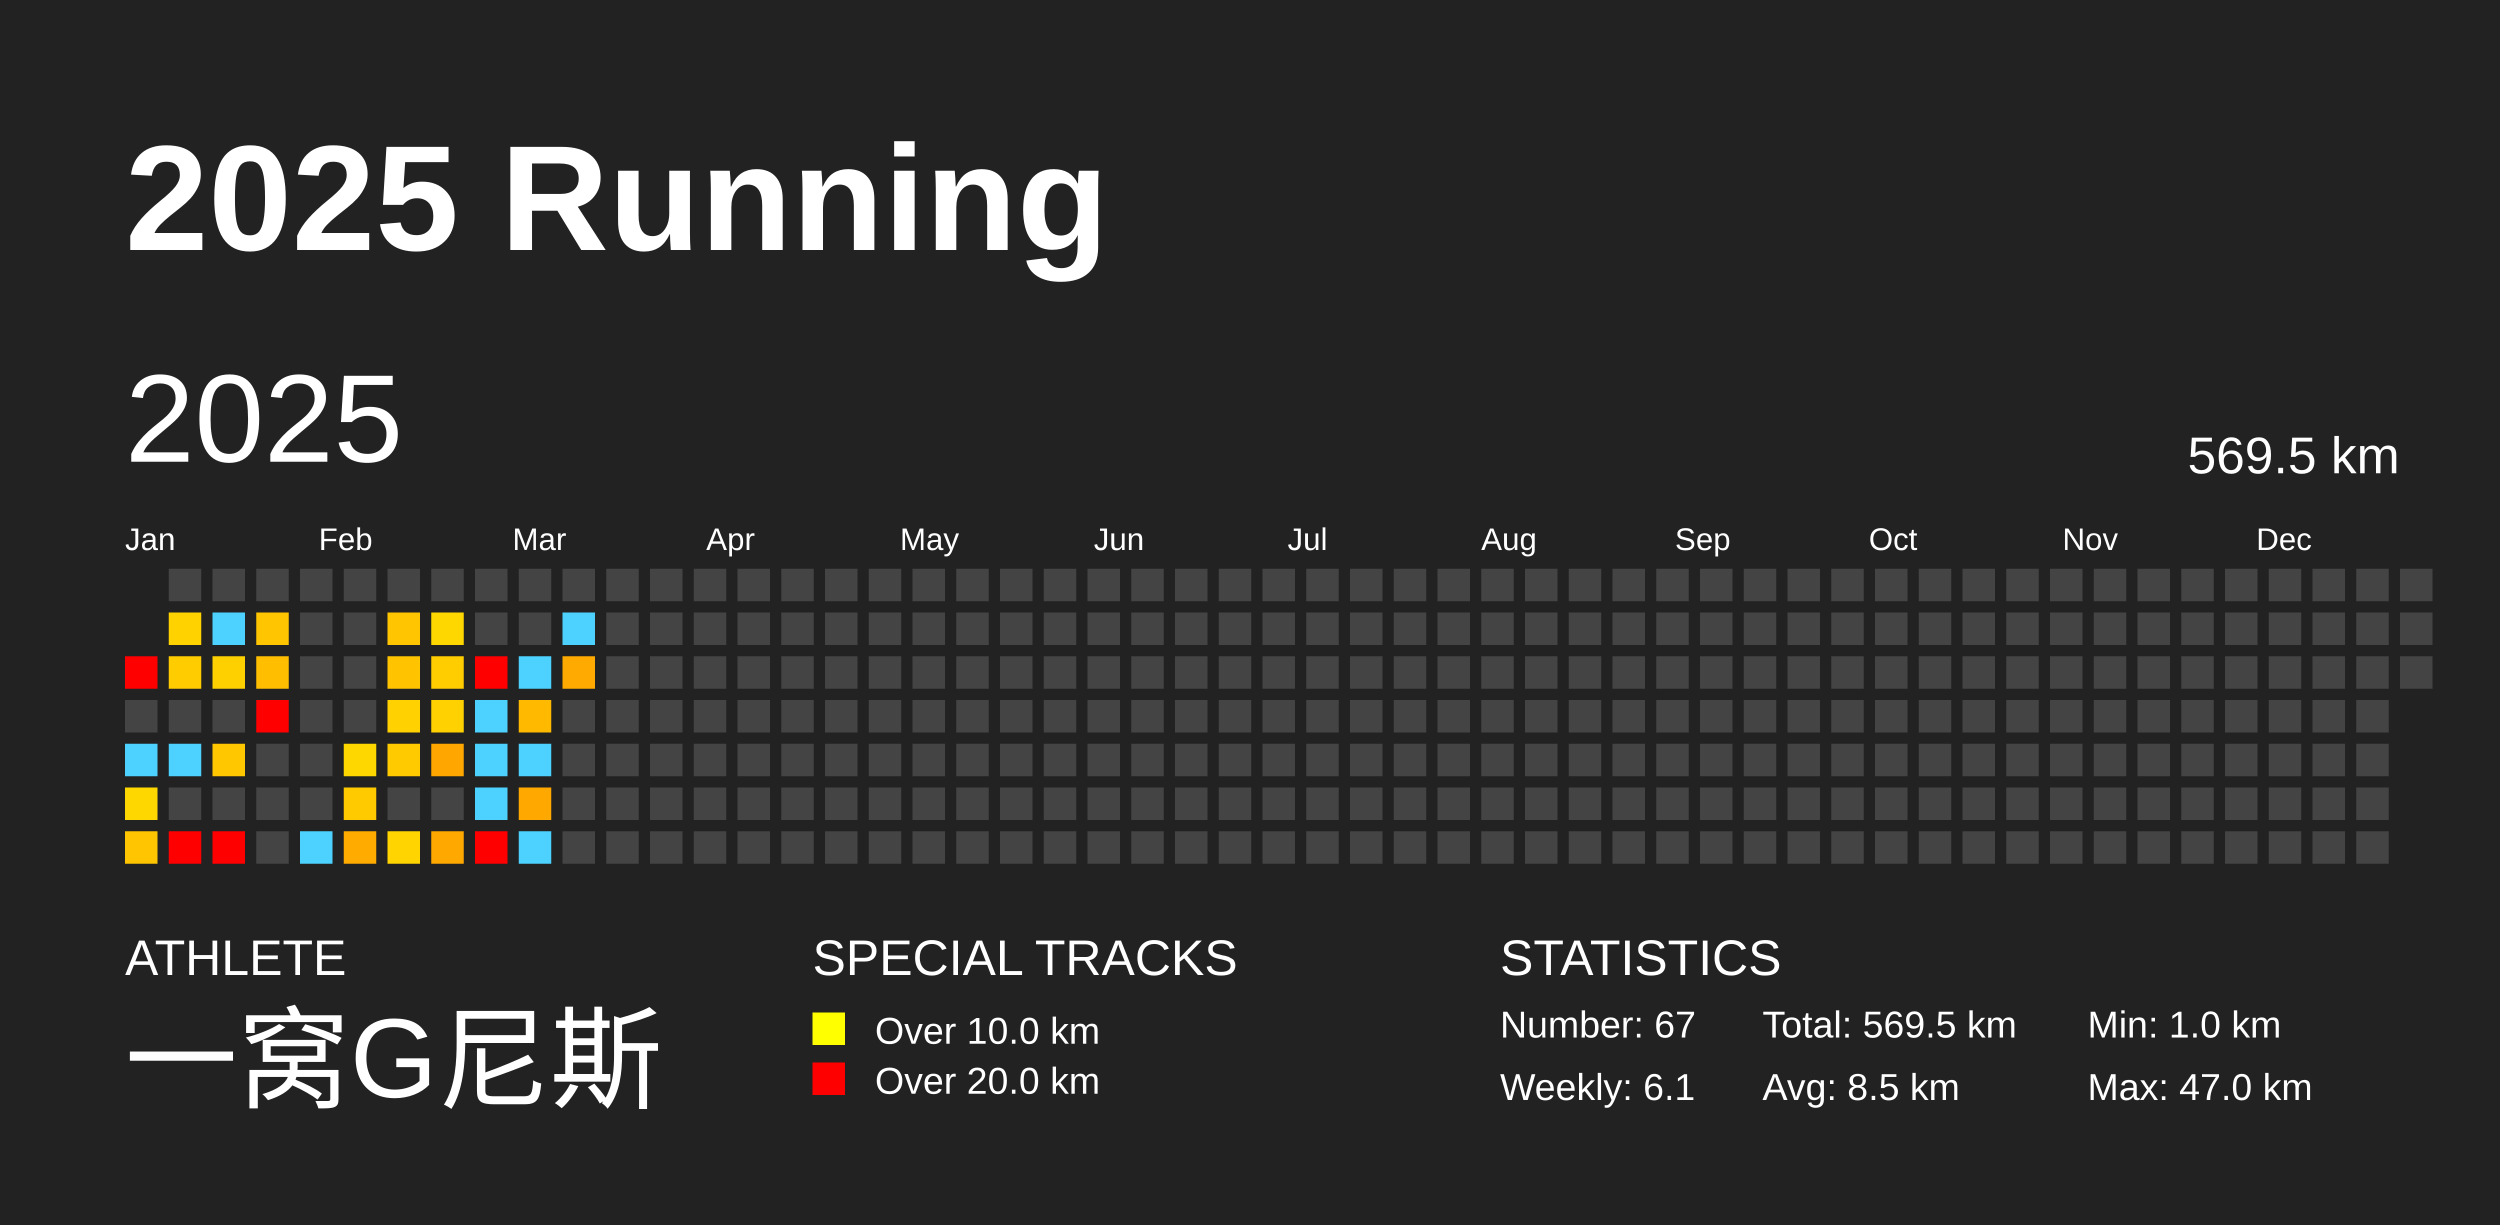
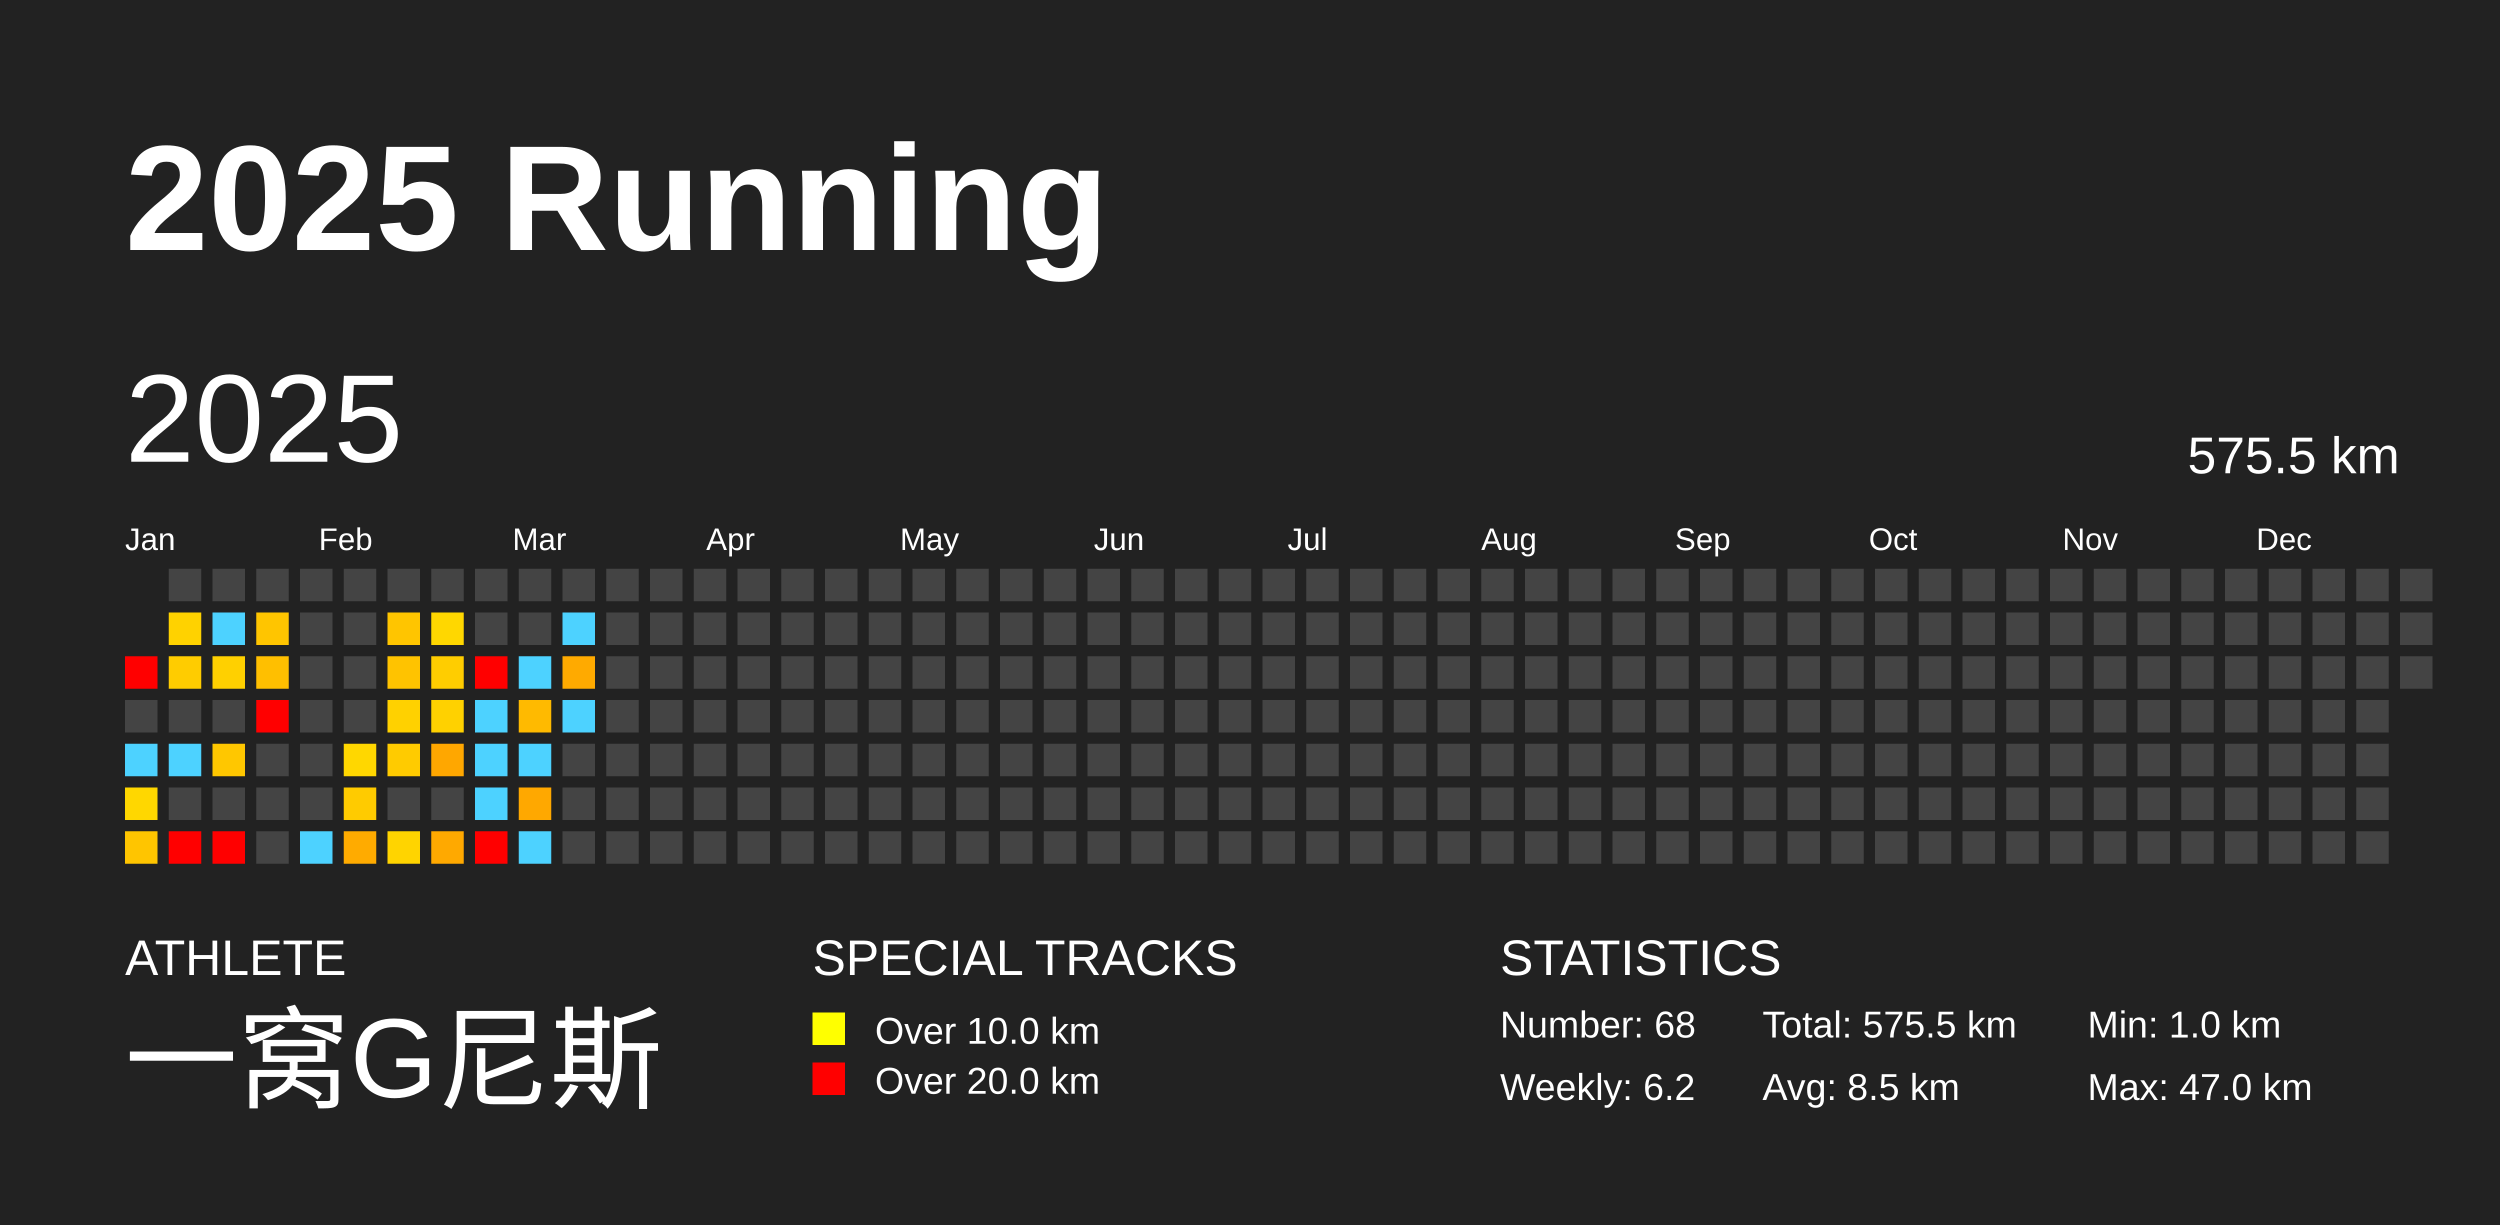
<svg xmlns="http://www.w3.org/2000/svg" baseProfile="full" height="98mm" version="1.1" viewBox="0,0,200,98" width="200mm">
  <defs />
  <rect fill="#222222" height="98" width="200" x="0" y="0" />
  <text fill="#FFFFFF" style="font-size:12px; font-family:Arial; font-weight:bold;" x="10" y="20">2025 Running</text>
  <text fill="#FFFFFF" style="font-size:4px; font-family:Arial" x="10" y="78">ATHLETE</text>
  <text fill="#FFFFFF" style="font-size:9px; font-family:Arial" x="10" y="88">一窝G尼斯</text>
  <text fill="#FFFFFF" style="font-size:4px; font-family:Arial" x="65" y="78">SPECIAL TRACKS</text>
  <rect fill="yellow" height="2.6" width="2.6" x="65" y="81" />
  <text fill="#FFFFFF" style="font-size:3px; font-family:Arial" x="70" y="83.5">Over 10.0 km</text>
  <rect fill="red" height="2.6" width="2.6" x="65" y="85" />
  <text fill="#FFFFFF" style="font-size:3px; font-family:Arial" x="70" y="87.5">Over 20.0 km</text>
  <text fill="#FFFFFF" style="font-size:4px; font-family:Arial" x="120" y="78">STATISTICS</text>
-   <text fill="#FFFFFF" style="font-size:3px; font-family:Arial" x="120" y="83">Number: 67</text>
-   <text fill="#FFFFFF" style="font-size:3px; font-family:Arial" x="120" y="88">Weekly: 6.1</text>
-   <text fill="#FFFFFF" style="font-size:3px; font-family:Arial" x="141" y="83">Total: 569.5 km</text>
+   <text fill="#FFFFFF" style="font-size:3px; font-family:Arial" x="120" y="83">Number: 68</text>
+   <text fill="#FFFFFF" style="font-size:3px; font-family:Arial" x="120" y="88">Weekly: 6.2</text>
+   <text fill="#FFFFFF" style="font-size:3px; font-family:Arial" x="141" y="83">Total: 575.5 km</text>
  <text fill="#FFFFFF" style="font-size:3px; font-family:Arial" x="141" y="88">Avg: 8.5 km</text>
  <text fill="#FFFFFF" style="font-size:3px; font-family:Arial" x="167" y="83">Min: 1.0 km</text>
  <text fill="#FFFFFF" style="font-size:3px; font-family:Arial" x="167" y="88">Max: 47.0 km</text>
  <text dominant-baseline="hanging" fill="#FFFFFF" style="font-size:10.0px; font-family:Arial;" x="10" y="30">2025</text>
-   <text dominant-baseline="hanging" fill="#FFFFFF" style="font-size:4.125px; font-family:Arial;" x="175" y="35">569.5 km</text>
+   <text dominant-baseline="hanging" fill="#FFFFFF" style="font-size:4.125px; font-family:Arial;" x="175" y="35">575.5 km</text>
  <text fill="#FFFFFF" style="font-size:2.5px; font-family:Arial" x="10.0" y="44">Jan</text>
  <text fill="#FFFFFF" style="font-size:2.5px; font-family:Arial" x="25.5" y="44">Feb</text>
  <text fill="#FFFFFF" style="font-size:2.5px; font-family:Arial" x="41.0" y="44">Mar</text>
  <text fill="#FFFFFF" style="font-size:2.5px; font-family:Arial" x="56.5" y="44">Apr</text>
  <text fill="#FFFFFF" style="font-size:2.5px; font-family:Arial" x="72.0" y="44">May</text>
  <text fill="#FFFFFF" style="font-size:2.5px; font-family:Arial" x="87.5" y="44">Jun</text>
  <text fill="#FFFFFF" style="font-size:2.5px; font-family:Arial" x="103.0" y="44">Jul</text>
  <text fill="#FFFFFF" style="font-size:2.5px; font-family:Arial" x="118.5" y="44">Aug</text>
  <text fill="#FFFFFF" style="font-size:2.5px; font-family:Arial" x="134.0" y="44">Sep</text>
  <text fill="#FFFFFF" style="font-size:2.5px; font-family:Arial" x="149.5" y="44">Oct</text>
  <text fill="#FFFFFF" style="font-size:2.5px; font-family:Arial" x="165.0" y="44">Nov</text>
  <text fill="#FFFFFF" style="font-size:2.5px; font-family:Arial" x="180.5" y="44">Dec</text>
  <rect fill="red" height="2.6" width="2.6" x="10.0" y="52.5" />
  <rect fill="#444444" height="2.6" width="2.6" x="10.0" y="56.0" />
  <rect fill="#4dd2ff" height="2.6" width="2.6" x="10.0" y="59.5" />
  <rect fill="#ffd700" height="2.6" width="2.6" x="10.0" y="63.0" />
  <rect fill="#ffc500" height="2.6" width="2.6" x="10.0" y="66.5" />
  <rect fill="#444444" height="2.6" width="2.6" x="13.5" y="45.5" />
  <rect fill="#ffd200" height="2.6" width="2.6" x="13.5" y="49.0" />
  <rect fill="#ffcc00" height="2.6" width="2.6" x="13.5" y="52.5" />
  <rect fill="#444444" height="2.6" width="2.6" x="13.5" y="56.0" />
  <rect fill="#4dd2ff" height="2.6" width="2.6" x="13.5" y="59.5" />
  <rect fill="#444444" height="2.6" width="2.6" x="13.5" y="63.0" />
  <rect fill="red" height="2.6" width="2.6" x="13.5" y="66.5" />
  <rect fill="#444444" height="2.6" width="2.6" x="17.0" y="45.5" />
  <rect fill="#4dd2ff" height="2.6" width="2.6" x="17.0" y="49.0" />
  <rect fill="#ffd000" height="2.6" width="2.6" x="17.0" y="52.5" />
  <rect fill="#444444" height="2.6" width="2.6" x="17.0" y="56.0" />
  <rect fill="#ffc700" height="2.6" width="2.6" x="17.0" y="59.5" />
  <rect fill="#444444" height="2.6" width="2.6" x="17.0" y="63.0" />
  <rect fill="red" height="2.6" width="2.6" x="17.0" y="66.5" />
  <rect fill="#444444" height="2.6" width="2.6" x="20.5" y="45.5" />
  <rect fill="#ffc500" height="2.6" width="2.6" x="20.5" y="49.0" />
  <rect fill="#ffbf00" height="2.6" width="2.6" x="20.5" y="52.5" />
  <rect fill="red" height="2.6" width="2.6" x="20.5" y="56.0" />
  <rect fill="#444444" height="2.6" width="2.6" x="20.5" y="59.5" />
  <rect fill="#444444" height="2.6" width="2.6" x="20.5" y="63.0" />
  <rect fill="#444444" height="2.6" width="2.6" x="20.5" y="66.5" />
  <rect fill="#444444" height="2.6" width="2.6" x="24.0" y="45.5" />
  <rect fill="#444444" height="2.6" width="2.6" x="24.0" y="49.0" />
  <rect fill="#444444" height="2.6" width="2.6" x="24.0" y="52.5" />
  <rect fill="#444444" height="2.6" width="2.6" x="24.0" y="56.0" />
  <rect fill="#444444" height="2.6" width="2.6" x="24.0" y="59.5" />
  <rect fill="#444444" height="2.6" width="2.6" x="24.0" y="63.0" />
  <rect fill="#4dd2ff" height="2.6" width="2.6" x="24.0" y="66.5" />
  <rect fill="#444444" height="2.6" width="2.6" x="27.5" y="45.5" />
  <rect fill="#444444" height="2.6" width="2.6" x="27.5" y="49.0" />
  <rect fill="#444444" height="2.6" width="2.6" x="27.5" y="52.5" />
  <rect fill="#444444" height="2.6" width="2.6" x="27.5" y="56.0" />
  <rect fill="#ffd700" height="2.6" width="2.6" x="27.5" y="59.5" />
  <rect fill="#ffcb00" height="2.6" width="2.6" x="27.5" y="63.0" />
  <rect fill="#ffab00" height="2.6" width="2.6" x="27.5" y="66.5" />
  <rect fill="#444444" height="2.6" width="2.6" x="31.0" y="45.5" />
  <rect fill="#ffc500" height="2.6" width="2.6" x="31.0" y="49.0" />
  <rect fill="#ffc300" height="2.6" width="2.6" x="31.0" y="52.5" />
  <rect fill="#ffd100" height="2.6" width="2.6" x="31.0" y="56.0" />
  <rect fill="#ffcb00" height="2.6" width="2.6" x="31.0" y="59.5" />
  <rect fill="#444444" height="2.6" width="2.6" x="31.0" y="63.0" />
  <rect fill="#ffd400" height="2.6" width="2.6" x="31.0" y="66.5" />
  <rect fill="#444444" height="2.6" width="2.6" x="34.5" y="45.5" />
  <rect fill="#ffd700" height="2.6" width="2.6" x="34.5" y="49.0" />
  <rect fill="#ffcd00" height="2.6" width="2.6" x="34.5" y="52.5" />
  <rect fill="#ffd100" height="2.6" width="2.6" x="34.5" y="56.0" />
  <rect fill="#ffa700" height="2.6" width="2.6" x="34.5" y="59.5" />
  <rect fill="#444444" height="2.6" width="2.6" x="34.5" y="63.0" />
  <rect fill="#ffa900" height="2.6" width="2.6" x="34.5" y="66.5" />
  <rect fill="#444444" height="2.6" width="2.6" x="38.0" y="45.5" />
  <rect fill="#444444" height="2.6" width="2.6" x="38.0" y="49.0" />
  <rect fill="red" height="2.6" width="2.6" x="38.0" y="52.5" />
  <rect fill="#4dd2ff" height="2.6" width="2.6" x="38.0" y="56.0" />
  <rect fill="#4dd2ff" height="2.6" width="2.6" x="38.0" y="59.5" />
  <rect fill="#4dd2ff" height="2.6" width="2.6" x="38.0" y="63.0" />
  <rect fill="red" height="2.6" width="2.6" x="38.0" y="66.5" />
  <rect fill="#444444" height="2.6" width="2.6" x="41.5" y="45.5" />
  <rect fill="#444444" height="2.6" width="2.6" x="41.5" y="49.0" />
  <rect fill="#4dd2ff" height="2.6" width="2.6" x="41.5" y="52.5" />
  <rect fill="#ffba00" height="2.6" width="2.6" x="41.5" y="56.0" />
  <rect fill="#4dd2ff" height="2.6" width="2.6" x="41.5" y="59.5" />
  <rect fill="#ffa800" height="2.6" width="2.6" x="41.5" y="63.0" />
  <rect fill="#4dd2ff" height="2.6" width="2.6" x="41.5" y="66.5" />
  <rect fill="#444444" height="2.6" width="2.6" x="45.0" y="45.5" />
  <rect fill="#4dd2ff" height="2.6" width="2.6" x="45.0" y="49.0" />
  <rect fill="#ffaa00" height="2.6" width="2.6" x="45.0" y="52.5" />
-   <rect fill="#444444" height="2.6" width="2.6" x="45.0" y="56.0" />
+   <rect fill="#4dd2ff" height="2.6" width="2.6" x="45.0" y="56.0" />
  <rect fill="#444444" height="2.6" width="2.6" x="45.0" y="59.5" />
  <rect fill="#444444" height="2.6" width="2.6" x="45.0" y="63.0" />
  <rect fill="#444444" height="2.6" width="2.6" x="45.0" y="66.5" />
  <rect fill="#444444" height="2.6" width="2.6" x="48.5" y="45.5" />
  <rect fill="#444444" height="2.6" width="2.6" x="48.5" y="49.0" />
  <rect fill="#444444" height="2.6" width="2.6" x="48.5" y="52.5" />
  <rect fill="#444444" height="2.6" width="2.6" x="48.5" y="56.0" />
  <rect fill="#444444" height="2.6" width="2.6" x="48.5" y="59.5" />
  <rect fill="#444444" height="2.6" width="2.6" x="48.5" y="63.0" />
  <rect fill="#444444" height="2.6" width="2.6" x="48.5" y="66.5" />
  <rect fill="#444444" height="2.6" width="2.6" x="52.0" y="45.5" />
  <rect fill="#444444" height="2.6" width="2.6" x="52.0" y="49.0" />
  <rect fill="#444444" height="2.6" width="2.6" x="52.0" y="52.5" />
  <rect fill="#444444" height="2.6" width="2.6" x="52.0" y="56.0" />
  <rect fill="#444444" height="2.6" width="2.6" x="52.0" y="59.5" />
  <rect fill="#444444" height="2.6" width="2.6" x="52.0" y="63.0" />
  <rect fill="#444444" height="2.6" width="2.6" x="52.0" y="66.5" />
  <rect fill="#444444" height="2.6" width="2.6" x="55.5" y="45.5" />
  <rect fill="#444444" height="2.6" width="2.6" x="55.5" y="49.0" />
  <rect fill="#444444" height="2.6" width="2.6" x="55.5" y="52.5" />
  <rect fill="#444444" height="2.6" width="2.6" x="55.5" y="56.0" />
  <rect fill="#444444" height="2.6" width="2.6" x="55.5" y="59.5" />
  <rect fill="#444444" height="2.6" width="2.6" x="55.5" y="63.0" />
  <rect fill="#444444" height="2.6" width="2.6" x="55.5" y="66.5" />
  <rect fill="#444444" height="2.6" width="2.6" x="59.0" y="45.5" />
  <rect fill="#444444" height="2.6" width="2.6" x="59.0" y="49.0" />
  <rect fill="#444444" height="2.6" width="2.6" x="59.0" y="52.5" />
  <rect fill="#444444" height="2.6" width="2.6" x="59.0" y="56.0" />
  <rect fill="#444444" height="2.6" width="2.6" x="59.0" y="59.5" />
  <rect fill="#444444" height="2.6" width="2.6" x="59.0" y="63.0" />
  <rect fill="#444444" height="2.6" width="2.6" x="59.0" y="66.5" />
  <rect fill="#444444" height="2.6" width="2.6" x="62.5" y="45.5" />
  <rect fill="#444444" height="2.6" width="2.6" x="62.5" y="49.0" />
  <rect fill="#444444" height="2.6" width="2.6" x="62.5" y="52.5" />
  <rect fill="#444444" height="2.6" width="2.6" x="62.5" y="56.0" />
  <rect fill="#444444" height="2.6" width="2.6" x="62.5" y="59.5" />
  <rect fill="#444444" height="2.6" width="2.6" x="62.5" y="63.0" />
  <rect fill="#444444" height="2.6" width="2.6" x="62.5" y="66.5" />
  <rect fill="#444444" height="2.6" width="2.6" x="66.0" y="45.5" />
  <rect fill="#444444" height="2.6" width="2.6" x="66.0" y="49.0" />
  <rect fill="#444444" height="2.6" width="2.6" x="66.0" y="52.5" />
  <rect fill="#444444" height="2.6" width="2.6" x="66.0" y="56.0" />
  <rect fill="#444444" height="2.6" width="2.6" x="66.0" y="59.5" />
  <rect fill="#444444" height="2.6" width="2.6" x="66.0" y="63.0" />
  <rect fill="#444444" height="2.6" width="2.6" x="66.0" y="66.5" />
  <rect fill="#444444" height="2.6" width="2.6" x="69.5" y="45.5" />
  <rect fill="#444444" height="2.6" width="2.6" x="69.5" y="49.0" />
  <rect fill="#444444" height="2.6" width="2.6" x="69.5" y="52.5" />
  <rect fill="#444444" height="2.6" width="2.6" x="69.5" y="56.0" />
  <rect fill="#444444" height="2.6" width="2.6" x="69.5" y="59.5" />
  <rect fill="#444444" height="2.6" width="2.6" x="69.5" y="63.0" />
  <rect fill="#444444" height="2.6" width="2.6" x="69.5" y="66.5" />
  <rect fill="#444444" height="2.6" width="2.6" x="73.0" y="45.5" />
  <rect fill="#444444" height="2.6" width="2.6" x="73.0" y="49.0" />
  <rect fill="#444444" height="2.6" width="2.6" x="73.0" y="52.5" />
  <rect fill="#444444" height="2.6" width="2.6" x="73.0" y="56.0" />
  <rect fill="#444444" height="2.6" width="2.6" x="73.0" y="59.5" />
  <rect fill="#444444" height="2.6" width="2.6" x="73.0" y="63.0" />
  <rect fill="#444444" height="2.6" width="2.6" x="73.0" y="66.5" />
  <rect fill="#444444" height="2.6" width="2.6" x="76.5" y="45.5" />
  <rect fill="#444444" height="2.6" width="2.6" x="76.5" y="49.0" />
  <rect fill="#444444" height="2.6" width="2.6" x="76.5" y="52.5" />
  <rect fill="#444444" height="2.6" width="2.6" x="76.5" y="56.0" />
  <rect fill="#444444" height="2.6" width="2.6" x="76.5" y="59.5" />
  <rect fill="#444444" height="2.6" width="2.6" x="76.5" y="63.0" />
  <rect fill="#444444" height="2.6" width="2.6" x="76.5" y="66.5" />
  <rect fill="#444444" height="2.6" width="2.6" x="80.0" y="45.5" />
  <rect fill="#444444" height="2.6" width="2.6" x="80.0" y="49.0" />
  <rect fill="#444444" height="2.6" width="2.6" x="80.0" y="52.5" />
  <rect fill="#444444" height="2.6" width="2.6" x="80.0" y="56.0" />
  <rect fill="#444444" height="2.6" width="2.6" x="80.0" y="59.5" />
  <rect fill="#444444" height="2.6" width="2.6" x="80.0" y="63.0" />
  <rect fill="#444444" height="2.6" width="2.6" x="80.0" y="66.5" />
  <rect fill="#444444" height="2.6" width="2.6" x="83.5" y="45.5" />
  <rect fill="#444444" height="2.6" width="2.6" x="83.5" y="49.0" />
  <rect fill="#444444" height="2.6" width="2.6" x="83.5" y="52.5" />
  <rect fill="#444444" height="2.6" width="2.6" x="83.5" y="56.0" />
  <rect fill="#444444" height="2.6" width="2.6" x="83.5" y="59.5" />
  <rect fill="#444444" height="2.6" width="2.6" x="83.5" y="63.0" />
  <rect fill="#444444" height="2.6" width="2.6" x="83.5" y="66.5" />
  <rect fill="#444444" height="2.6" width="2.6" x="87.0" y="45.5" />
  <rect fill="#444444" height="2.6" width="2.6" x="87.0" y="49.0" />
  <rect fill="#444444" height="2.6" width="2.6" x="87.0" y="52.5" />
  <rect fill="#444444" height="2.6" width="2.6" x="87.0" y="56.0" />
  <rect fill="#444444" height="2.6" width="2.6" x="87.0" y="59.5" />
  <rect fill="#444444" height="2.6" width="2.6" x="87.0" y="63.0" />
  <rect fill="#444444" height="2.6" width="2.6" x="87.0" y="66.5" />
  <rect fill="#444444" height="2.6" width="2.6" x="90.5" y="45.5" />
  <rect fill="#444444" height="2.6" width="2.6" x="90.5" y="49.0" />
  <rect fill="#444444" height="2.6" width="2.6" x="90.5" y="52.5" />
  <rect fill="#444444" height="2.6" width="2.6" x="90.5" y="56.0" />
  <rect fill="#444444" height="2.6" width="2.6" x="90.5" y="59.5" />
  <rect fill="#444444" height="2.6" width="2.6" x="90.5" y="63.0" />
  <rect fill="#444444" height="2.6" width="2.6" x="90.5" y="66.5" />
  <rect fill="#444444" height="2.6" width="2.6" x="94.0" y="45.5" />
  <rect fill="#444444" height="2.6" width="2.6" x="94.0" y="49.0" />
  <rect fill="#444444" height="2.6" width="2.6" x="94.0" y="52.5" />
  <rect fill="#444444" height="2.6" width="2.6" x="94.0" y="56.0" />
  <rect fill="#444444" height="2.6" width="2.6" x="94.0" y="59.5" />
  <rect fill="#444444" height="2.6" width="2.6" x="94.0" y="63.0" />
  <rect fill="#444444" height="2.6" width="2.6" x="94.0" y="66.5" />
  <rect fill="#444444" height="2.6" width="2.6" x="97.5" y="45.5" />
  <rect fill="#444444" height="2.6" width="2.6" x="97.5" y="49.0" />
  <rect fill="#444444" height="2.6" width="2.6" x="97.5" y="52.5" />
  <rect fill="#444444" height="2.6" width="2.6" x="97.5" y="56.0" />
  <rect fill="#444444" height="2.6" width="2.6" x="97.5" y="59.5" />
  <rect fill="#444444" height="2.6" width="2.6" x="97.5" y="63.0" />
  <rect fill="#444444" height="2.6" width="2.6" x="97.5" y="66.5" />
  <rect fill="#444444" height="2.6" width="2.6" x="101.0" y="45.5" />
  <rect fill="#444444" height="2.6" width="2.6" x="101.0" y="49.0" />
  <rect fill="#444444" height="2.6" width="2.6" x="101.0" y="52.5" />
  <rect fill="#444444" height="2.6" width="2.6" x="101.0" y="56.0" />
  <rect fill="#444444" height="2.6" width="2.6" x="101.0" y="59.5" />
  <rect fill="#444444" height="2.6" width="2.6" x="101.0" y="63.0" />
  <rect fill="#444444" height="2.6" width="2.6" x="101.0" y="66.5" />
  <rect fill="#444444" height="2.6" width="2.6" x="104.5" y="45.5" />
  <rect fill="#444444" height="2.6" width="2.6" x="104.5" y="49.0" />
  <rect fill="#444444" height="2.6" width="2.6" x="104.5" y="52.5" />
  <rect fill="#444444" height="2.6" width="2.6" x="104.5" y="56.0" />
  <rect fill="#444444" height="2.6" width="2.6" x="104.5" y="59.5" />
  <rect fill="#444444" height="2.6" width="2.6" x="104.5" y="63.0" />
  <rect fill="#444444" height="2.6" width="2.6" x="104.5" y="66.5" />
  <rect fill="#444444" height="2.6" width="2.6" x="108.0" y="45.5" />
  <rect fill="#444444" height="2.6" width="2.6" x="108.0" y="49.0" />
  <rect fill="#444444" height="2.6" width="2.6" x="108.0" y="52.5" />
  <rect fill="#444444" height="2.6" width="2.6" x="108.0" y="56.0" />
  <rect fill="#444444" height="2.6" width="2.6" x="108.0" y="59.5" />
  <rect fill="#444444" height="2.6" width="2.6" x="108.0" y="63.0" />
  <rect fill="#444444" height="2.6" width="2.6" x="108.0" y="66.5" />
  <rect fill="#444444" height="2.6" width="2.6" x="111.5" y="45.5" />
  <rect fill="#444444" height="2.6" width="2.6" x="111.5" y="49.0" />
  <rect fill="#444444" height="2.6" width="2.6" x="111.5" y="52.5" />
  <rect fill="#444444" height="2.6" width="2.6" x="111.5" y="56.0" />
  <rect fill="#444444" height="2.6" width="2.6" x="111.5" y="59.5" />
  <rect fill="#444444" height="2.6" width="2.6" x="111.5" y="63.0" />
  <rect fill="#444444" height="2.6" width="2.6" x="111.5" y="66.5" />
  <rect fill="#444444" height="2.6" width="2.6" x="115.0" y="45.5" />
  <rect fill="#444444" height="2.6" width="2.6" x="115.0" y="49.0" />
  <rect fill="#444444" height="2.6" width="2.6" x="115.0" y="52.5" />
  <rect fill="#444444" height="2.6" width="2.6" x="115.0" y="56.0" />
  <rect fill="#444444" height="2.6" width="2.6" x="115.0" y="59.5" />
  <rect fill="#444444" height="2.6" width="2.6" x="115.0" y="63.0" />
  <rect fill="#444444" height="2.6" width="2.6" x="115.0" y="66.5" />
  <rect fill="#444444" height="2.6" width="2.6" x="118.5" y="45.5" />
  <rect fill="#444444" height="2.6" width="2.6" x="118.5" y="49.0" />
  <rect fill="#444444" height="2.6" width="2.6" x="118.5" y="52.5" />
  <rect fill="#444444" height="2.6" width="2.6" x="118.5" y="56.0" />
  <rect fill="#444444" height="2.6" width="2.6" x="118.5" y="59.5" />
  <rect fill="#444444" height="2.6" width="2.6" x="118.5" y="63.0" />
  <rect fill="#444444" height="2.6" width="2.6" x="118.5" y="66.5" />
  <rect fill="#444444" height="2.6" width="2.6" x="122.0" y="45.5" />
  <rect fill="#444444" height="2.6" width="2.6" x="122.0" y="49.0" />
  <rect fill="#444444" height="2.6" width="2.6" x="122.0" y="52.5" />
  <rect fill="#444444" height="2.6" width="2.6" x="122.0" y="56.0" />
  <rect fill="#444444" height="2.6" width="2.6" x="122.0" y="59.5" />
  <rect fill="#444444" height="2.6" width="2.6" x="122.0" y="63.0" />
  <rect fill="#444444" height="2.6" width="2.6" x="122.0" y="66.5" />
  <rect fill="#444444" height="2.6" width="2.6" x="125.5" y="45.5" />
  <rect fill="#444444" height="2.6" width="2.6" x="125.5" y="49.0" />
  <rect fill="#444444" height="2.6" width="2.6" x="125.5" y="52.5" />
  <rect fill="#444444" height="2.6" width="2.6" x="125.5" y="56.0" />
  <rect fill="#444444" height="2.6" width="2.6" x="125.5" y="59.5" />
  <rect fill="#444444" height="2.6" width="2.6" x="125.5" y="63.0" />
  <rect fill="#444444" height="2.6" width="2.6" x="125.5" y="66.5" />
  <rect fill="#444444" height="2.6" width="2.6" x="129.0" y="45.5" />
  <rect fill="#444444" height="2.6" width="2.6" x="129.0" y="49.0" />
  <rect fill="#444444" height="2.6" width="2.6" x="129.0" y="52.5" />
  <rect fill="#444444" height="2.6" width="2.6" x="129.0" y="56.0" />
  <rect fill="#444444" height="2.6" width="2.6" x="129.0" y="59.5" />
  <rect fill="#444444" height="2.6" width="2.6" x="129.0" y="63.0" />
  <rect fill="#444444" height="2.6" width="2.6" x="129.0" y="66.5" />
  <rect fill="#444444" height="2.6" width="2.6" x="132.5" y="45.5" />
  <rect fill="#444444" height="2.6" width="2.6" x="132.5" y="49.0" />
  <rect fill="#444444" height="2.6" width="2.6" x="132.5" y="52.5" />
  <rect fill="#444444" height="2.6" width="2.6" x="132.5" y="56.0" />
  <rect fill="#444444" height="2.6" width="2.6" x="132.5" y="59.5" />
  <rect fill="#444444" height="2.6" width="2.6" x="132.5" y="63.0" />
  <rect fill="#444444" height="2.6" width="2.6" x="132.5" y="66.5" />
  <rect fill="#444444" height="2.6" width="2.6" x="136.0" y="45.5" />
  <rect fill="#444444" height="2.6" width="2.6" x="136.0" y="49.0" />
  <rect fill="#444444" height="2.6" width="2.6" x="136.0" y="52.5" />
  <rect fill="#444444" height="2.6" width="2.6" x="136.0" y="56.0" />
  <rect fill="#444444" height="2.6" width="2.6" x="136.0" y="59.5" />
  <rect fill="#444444" height="2.6" width="2.6" x="136.0" y="63.0" />
  <rect fill="#444444" height="2.6" width="2.6" x="136.0" y="66.5" />
  <rect fill="#444444" height="2.6" width="2.6" x="139.5" y="45.5" />
  <rect fill="#444444" height="2.6" width="2.6" x="139.5" y="49.0" />
  <rect fill="#444444" height="2.6" width="2.6" x="139.5" y="52.5" />
  <rect fill="#444444" height="2.6" width="2.6" x="139.5" y="56.0" />
  <rect fill="#444444" height="2.6" width="2.6" x="139.5" y="59.5" />
  <rect fill="#444444" height="2.6" width="2.6" x="139.5" y="63.0" />
  <rect fill="#444444" height="2.6" width="2.6" x="139.5" y="66.5" />
  <rect fill="#444444" height="2.6" width="2.6" x="143.0" y="45.5" />
  <rect fill="#444444" height="2.6" width="2.6" x="143.0" y="49.0" />
  <rect fill="#444444" height="2.6" width="2.6" x="143.0" y="52.5" />
  <rect fill="#444444" height="2.6" width="2.6" x="143.0" y="56.0" />
  <rect fill="#444444" height="2.6" width="2.6" x="143.0" y="59.5" />
  <rect fill="#444444" height="2.6" width="2.6" x="143.0" y="63.0" />
  <rect fill="#444444" height="2.6" width="2.6" x="143.0" y="66.5" />
  <rect fill="#444444" height="2.6" width="2.6" x="146.5" y="45.5" />
  <rect fill="#444444" height="2.6" width="2.6" x="146.5" y="49.0" />
  <rect fill="#444444" height="2.6" width="2.6" x="146.5" y="52.5" />
  <rect fill="#444444" height="2.6" width="2.6" x="146.5" y="56.0" />
  <rect fill="#444444" height="2.6" width="2.6" x="146.5" y="59.5" />
  <rect fill="#444444" height="2.6" width="2.6" x="146.5" y="63.0" />
  <rect fill="#444444" height="2.6" width="2.6" x="146.5" y="66.5" />
  <rect fill="#444444" height="2.6" width="2.6" x="150.0" y="45.5" />
  <rect fill="#444444" height="2.6" width="2.6" x="150.0" y="49.0" />
  <rect fill="#444444" height="2.6" width="2.6" x="150.0" y="52.5" />
  <rect fill="#444444" height="2.6" width="2.6" x="150.0" y="56.0" />
  <rect fill="#444444" height="2.6" width="2.6" x="150.0" y="59.5" />
  <rect fill="#444444" height="2.6" width="2.6" x="150.0" y="63.0" />
  <rect fill="#444444" height="2.6" width="2.6" x="150.0" y="66.5" />
  <rect fill="#444444" height="2.6" width="2.6" x="153.5" y="45.5" />
  <rect fill="#444444" height="2.6" width="2.6" x="153.5" y="49.0" />
  <rect fill="#444444" height="2.6" width="2.6" x="153.5" y="52.5" />
  <rect fill="#444444" height="2.6" width="2.6" x="153.5" y="56.0" />
  <rect fill="#444444" height="2.6" width="2.6" x="153.5" y="59.5" />
  <rect fill="#444444" height="2.6" width="2.6" x="153.5" y="63.0" />
  <rect fill="#444444" height="2.6" width="2.6" x="153.5" y="66.5" />
  <rect fill="#444444" height="2.6" width="2.6" x="157.0" y="45.5" />
  <rect fill="#444444" height="2.6" width="2.6" x="157.0" y="49.0" />
  <rect fill="#444444" height="2.6" width="2.6" x="157.0" y="52.5" />
  <rect fill="#444444" height="2.6" width="2.6" x="157.0" y="56.0" />
  <rect fill="#444444" height="2.6" width="2.6" x="157.0" y="59.5" />
  <rect fill="#444444" height="2.6" width="2.6" x="157.0" y="63.0" />
  <rect fill="#444444" height="2.6" width="2.6" x="157.0" y="66.5" />
  <rect fill="#444444" height="2.6" width="2.6" x="160.5" y="45.5" />
  <rect fill="#444444" height="2.6" width="2.6" x="160.5" y="49.0" />
  <rect fill="#444444" height="2.6" width="2.6" x="160.5" y="52.5" />
  <rect fill="#444444" height="2.6" width="2.6" x="160.5" y="56.0" />
  <rect fill="#444444" height="2.6" width="2.6" x="160.5" y="59.5" />
  <rect fill="#444444" height="2.6" width="2.6" x="160.5" y="63.0" />
  <rect fill="#444444" height="2.6" width="2.6" x="160.5" y="66.5" />
  <rect fill="#444444" height="2.6" width="2.6" x="164.0" y="45.5" />
  <rect fill="#444444" height="2.6" width="2.6" x="164.0" y="49.0" />
  <rect fill="#444444" height="2.6" width="2.6" x="164.0" y="52.5" />
  <rect fill="#444444" height="2.6" width="2.6" x="164.0" y="56.0" />
  <rect fill="#444444" height="2.6" width="2.6" x="164.0" y="59.5" />
  <rect fill="#444444" height="2.6" width="2.6" x="164.0" y="63.0" />
  <rect fill="#444444" height="2.6" width="2.6" x="164.0" y="66.5" />
  <rect fill="#444444" height="2.6" width="2.6" x="167.5" y="45.5" />
  <rect fill="#444444" height="2.6" width="2.6" x="167.5" y="49.0" />
  <rect fill="#444444" height="2.6" width="2.6" x="167.5" y="52.5" />
  <rect fill="#444444" height="2.6" width="2.6" x="167.5" y="56.0" />
  <rect fill="#444444" height="2.6" width="2.6" x="167.5" y="59.5" />
  <rect fill="#444444" height="2.6" width="2.6" x="167.5" y="63.0" />
  <rect fill="#444444" height="2.6" width="2.6" x="167.5" y="66.5" />
  <rect fill="#444444" height="2.6" width="2.6" x="171.0" y="45.5" />
  <rect fill="#444444" height="2.6" width="2.6" x="171.0" y="49.0" />
  <rect fill="#444444" height="2.6" width="2.6" x="171.0" y="52.5" />
  <rect fill="#444444" height="2.6" width="2.6" x="171.0" y="56.0" />
  <rect fill="#444444" height="2.6" width="2.6" x="171.0" y="59.5" />
  <rect fill="#444444" height="2.6" width="2.6" x="171.0" y="63.0" />
  <rect fill="#444444" height="2.6" width="2.6" x="171.0" y="66.5" />
  <rect fill="#444444" height="2.6" width="2.6" x="174.5" y="45.5" />
  <rect fill="#444444" height="2.6" width="2.6" x="174.5" y="49.0" />
  <rect fill="#444444" height="2.6" width="2.6" x="174.5" y="52.5" />
  <rect fill="#444444" height="2.6" width="2.6" x="174.5" y="56.0" />
  <rect fill="#444444" height="2.6" width="2.6" x="174.5" y="59.5" />
  <rect fill="#444444" height="2.6" width="2.6" x="174.5" y="63.0" />
  <rect fill="#444444" height="2.6" width="2.6" x="174.5" y="66.5" />
  <rect fill="#444444" height="2.6" width="2.6" x="178.0" y="45.5" />
  <rect fill="#444444" height="2.6" width="2.6" x="178.0" y="49.0" />
  <rect fill="#444444" height="2.6" width="2.6" x="178.0" y="52.5" />
  <rect fill="#444444" height="2.6" width="2.6" x="178.0" y="56.0" />
  <rect fill="#444444" height="2.6" width="2.6" x="178.0" y="59.5" />
  <rect fill="#444444" height="2.6" width="2.6" x="178.0" y="63.0" />
  <rect fill="#444444" height="2.6" width="2.6" x="178.0" y="66.5" />
  <rect fill="#444444" height="2.6" width="2.6" x="181.5" y="45.5" />
  <rect fill="#444444" height="2.6" width="2.6" x="181.5" y="49.0" />
  <rect fill="#444444" height="2.6" width="2.6" x="181.5" y="52.5" />
  <rect fill="#444444" height="2.6" width="2.6" x="181.5" y="56.0" />
  <rect fill="#444444" height="2.6" width="2.6" x="181.5" y="59.5" />
  <rect fill="#444444" height="2.6" width="2.6" x="181.5" y="63.0" />
  <rect fill="#444444" height="2.6" width="2.6" x="181.5" y="66.5" />
  <rect fill="#444444" height="2.6" width="2.6" x="185.0" y="45.5" />
  <rect fill="#444444" height="2.6" width="2.6" x="185.0" y="49.0" />
  <rect fill="#444444" height="2.6" width="2.6" x="185.0" y="52.5" />
  <rect fill="#444444" height="2.6" width="2.6" x="185.0" y="56.0" />
  <rect fill="#444444" height="2.6" width="2.6" x="185.0" y="59.5" />
  <rect fill="#444444" height="2.6" width="2.6" x="185.0" y="63.0" />
  <rect fill="#444444" height="2.6" width="2.6" x="185.0" y="66.5" />
  <rect fill="#444444" height="2.6" width="2.6" x="188.5" y="45.5" />
  <rect fill="#444444" height="2.6" width="2.6" x="188.5" y="49.0" />
  <rect fill="#444444" height="2.6" width="2.6" x="188.5" y="52.5" />
  <rect fill="#444444" height="2.6" width="2.6" x="188.5" y="56.0" />
  <rect fill="#444444" height="2.6" width="2.6" x="188.5" y="59.5" />
  <rect fill="#444444" height="2.6" width="2.6" x="188.5" y="63.0" />
  <rect fill="#444444" height="2.6" width="2.6" x="188.5" y="66.5" />
  <rect fill="#444444" height="2.6" width="2.6" x="192.0" y="45.5" />
  <rect fill="#444444" height="2.6" width="2.6" x="192.0" y="49.0" />
  <rect fill="#444444" height="2.6" width="2.6" x="192.0" y="52.5" />
</svg>
